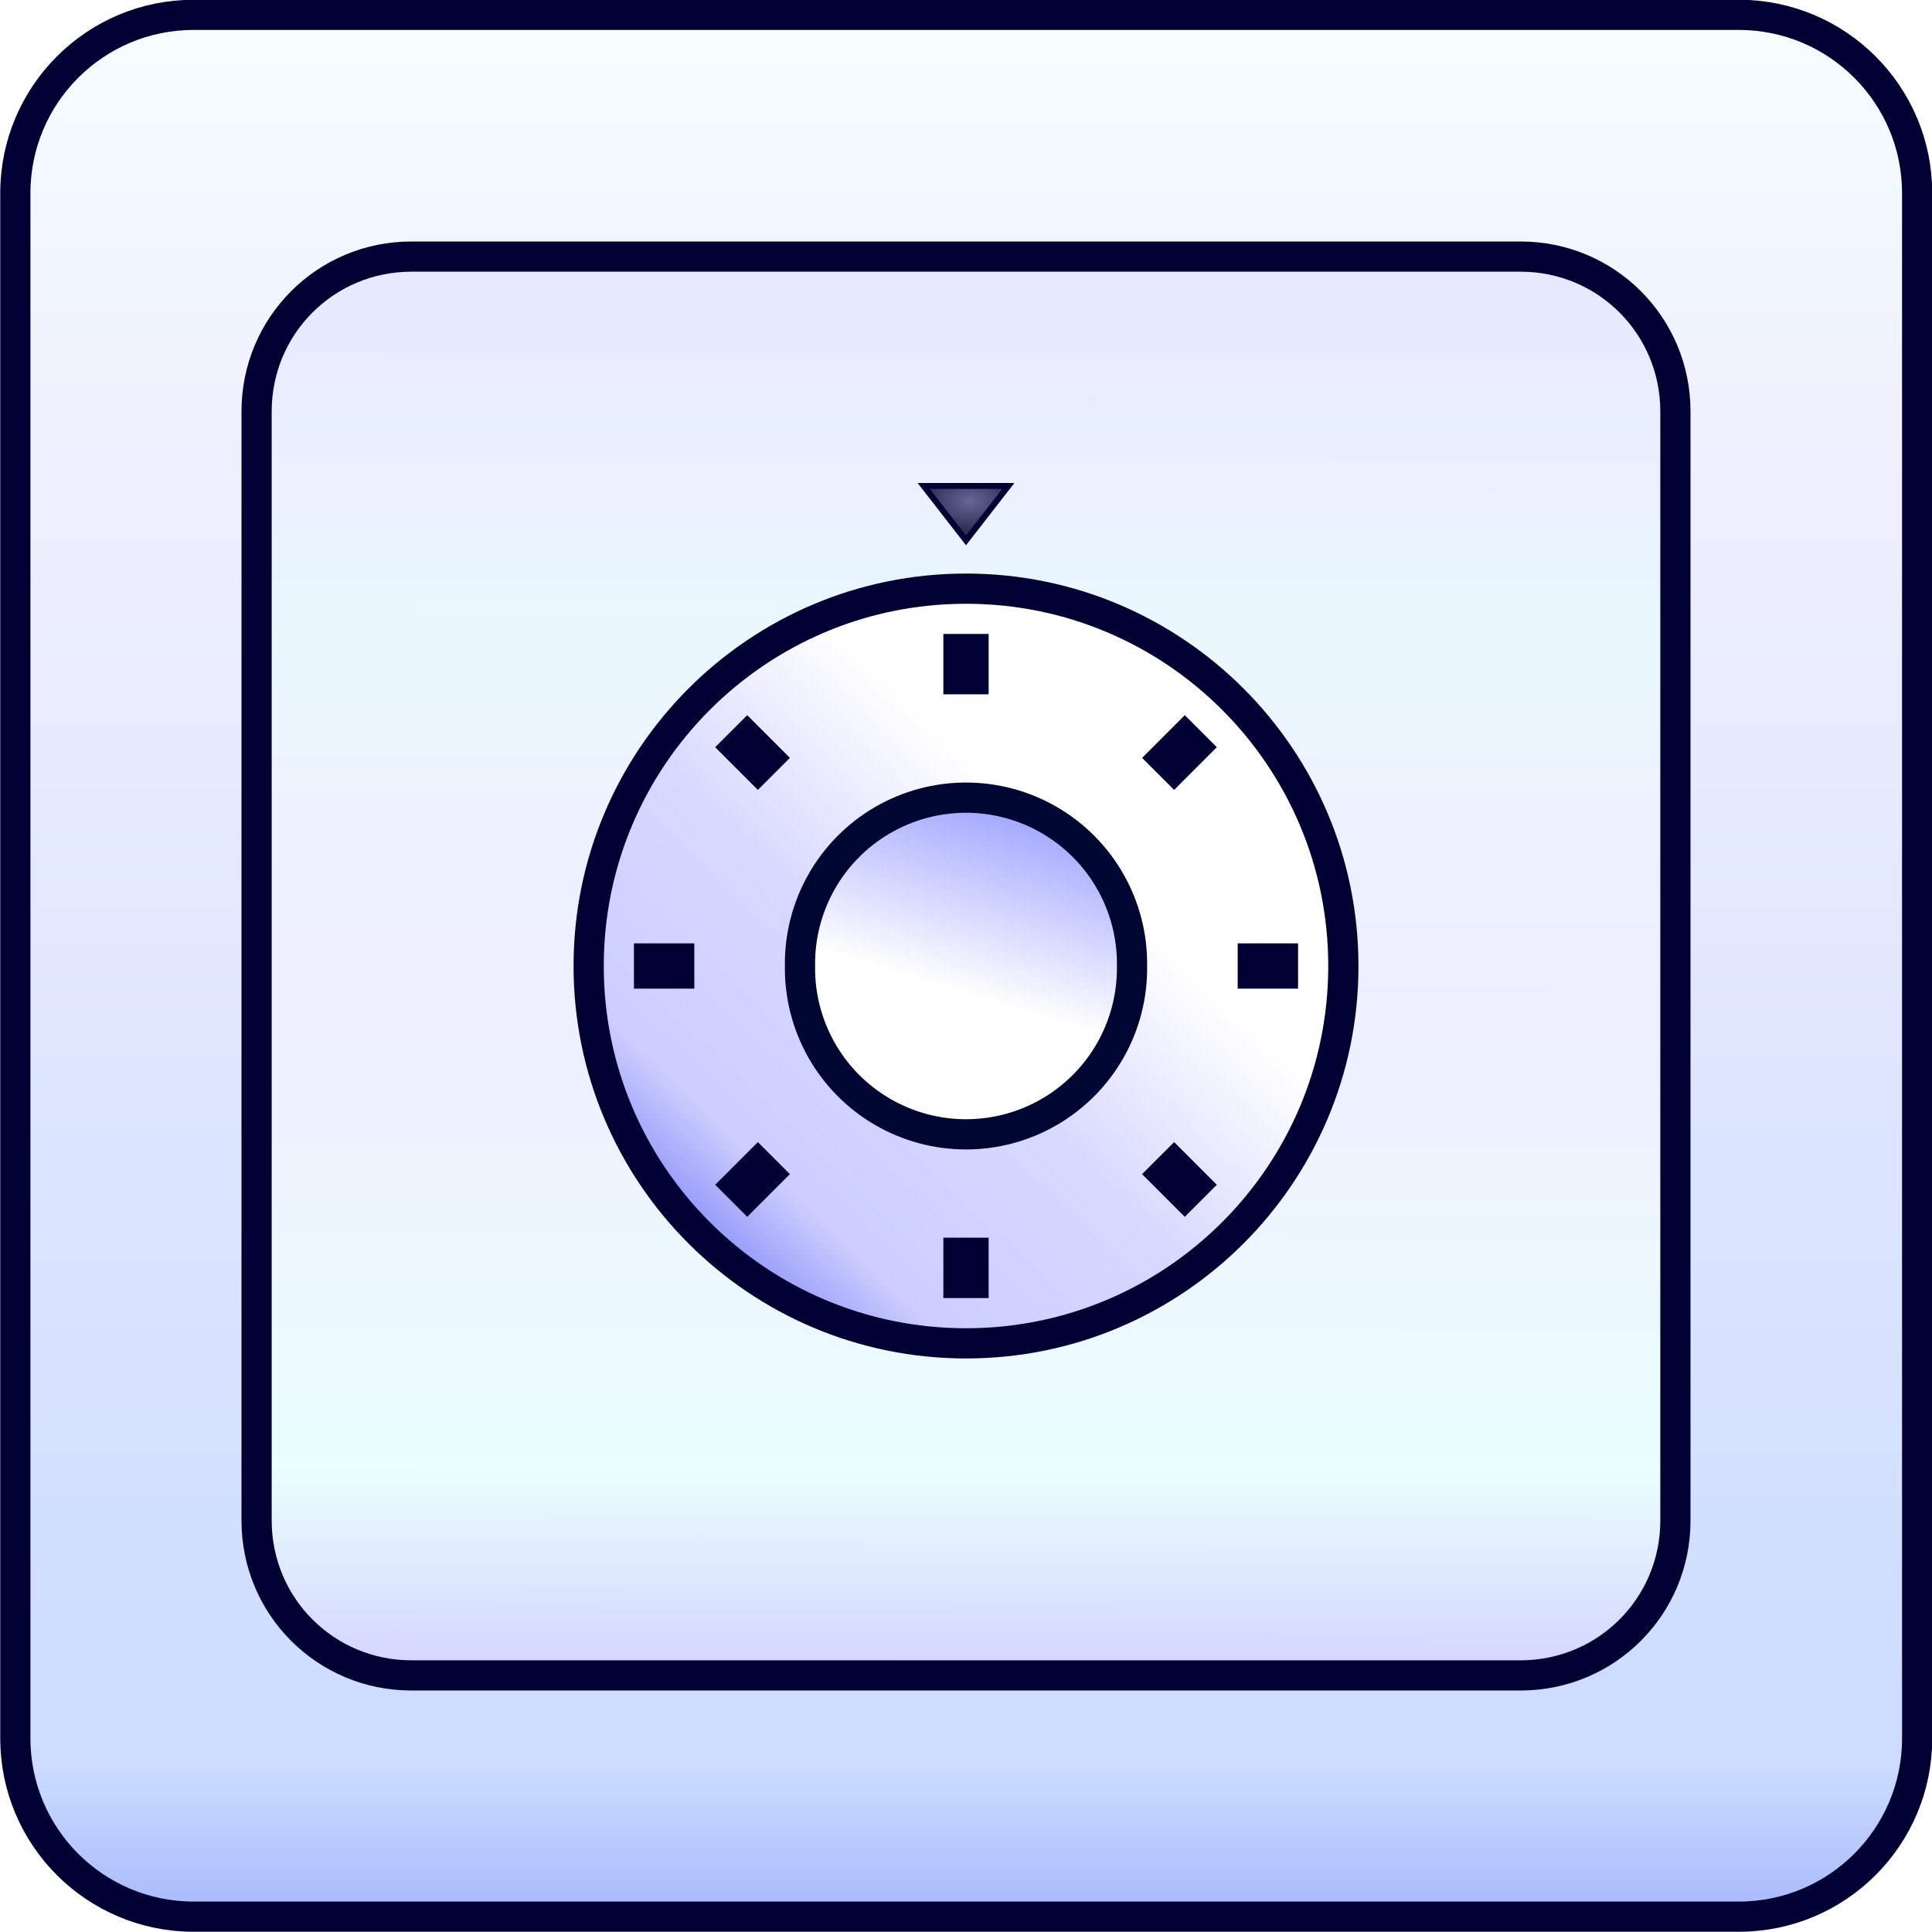
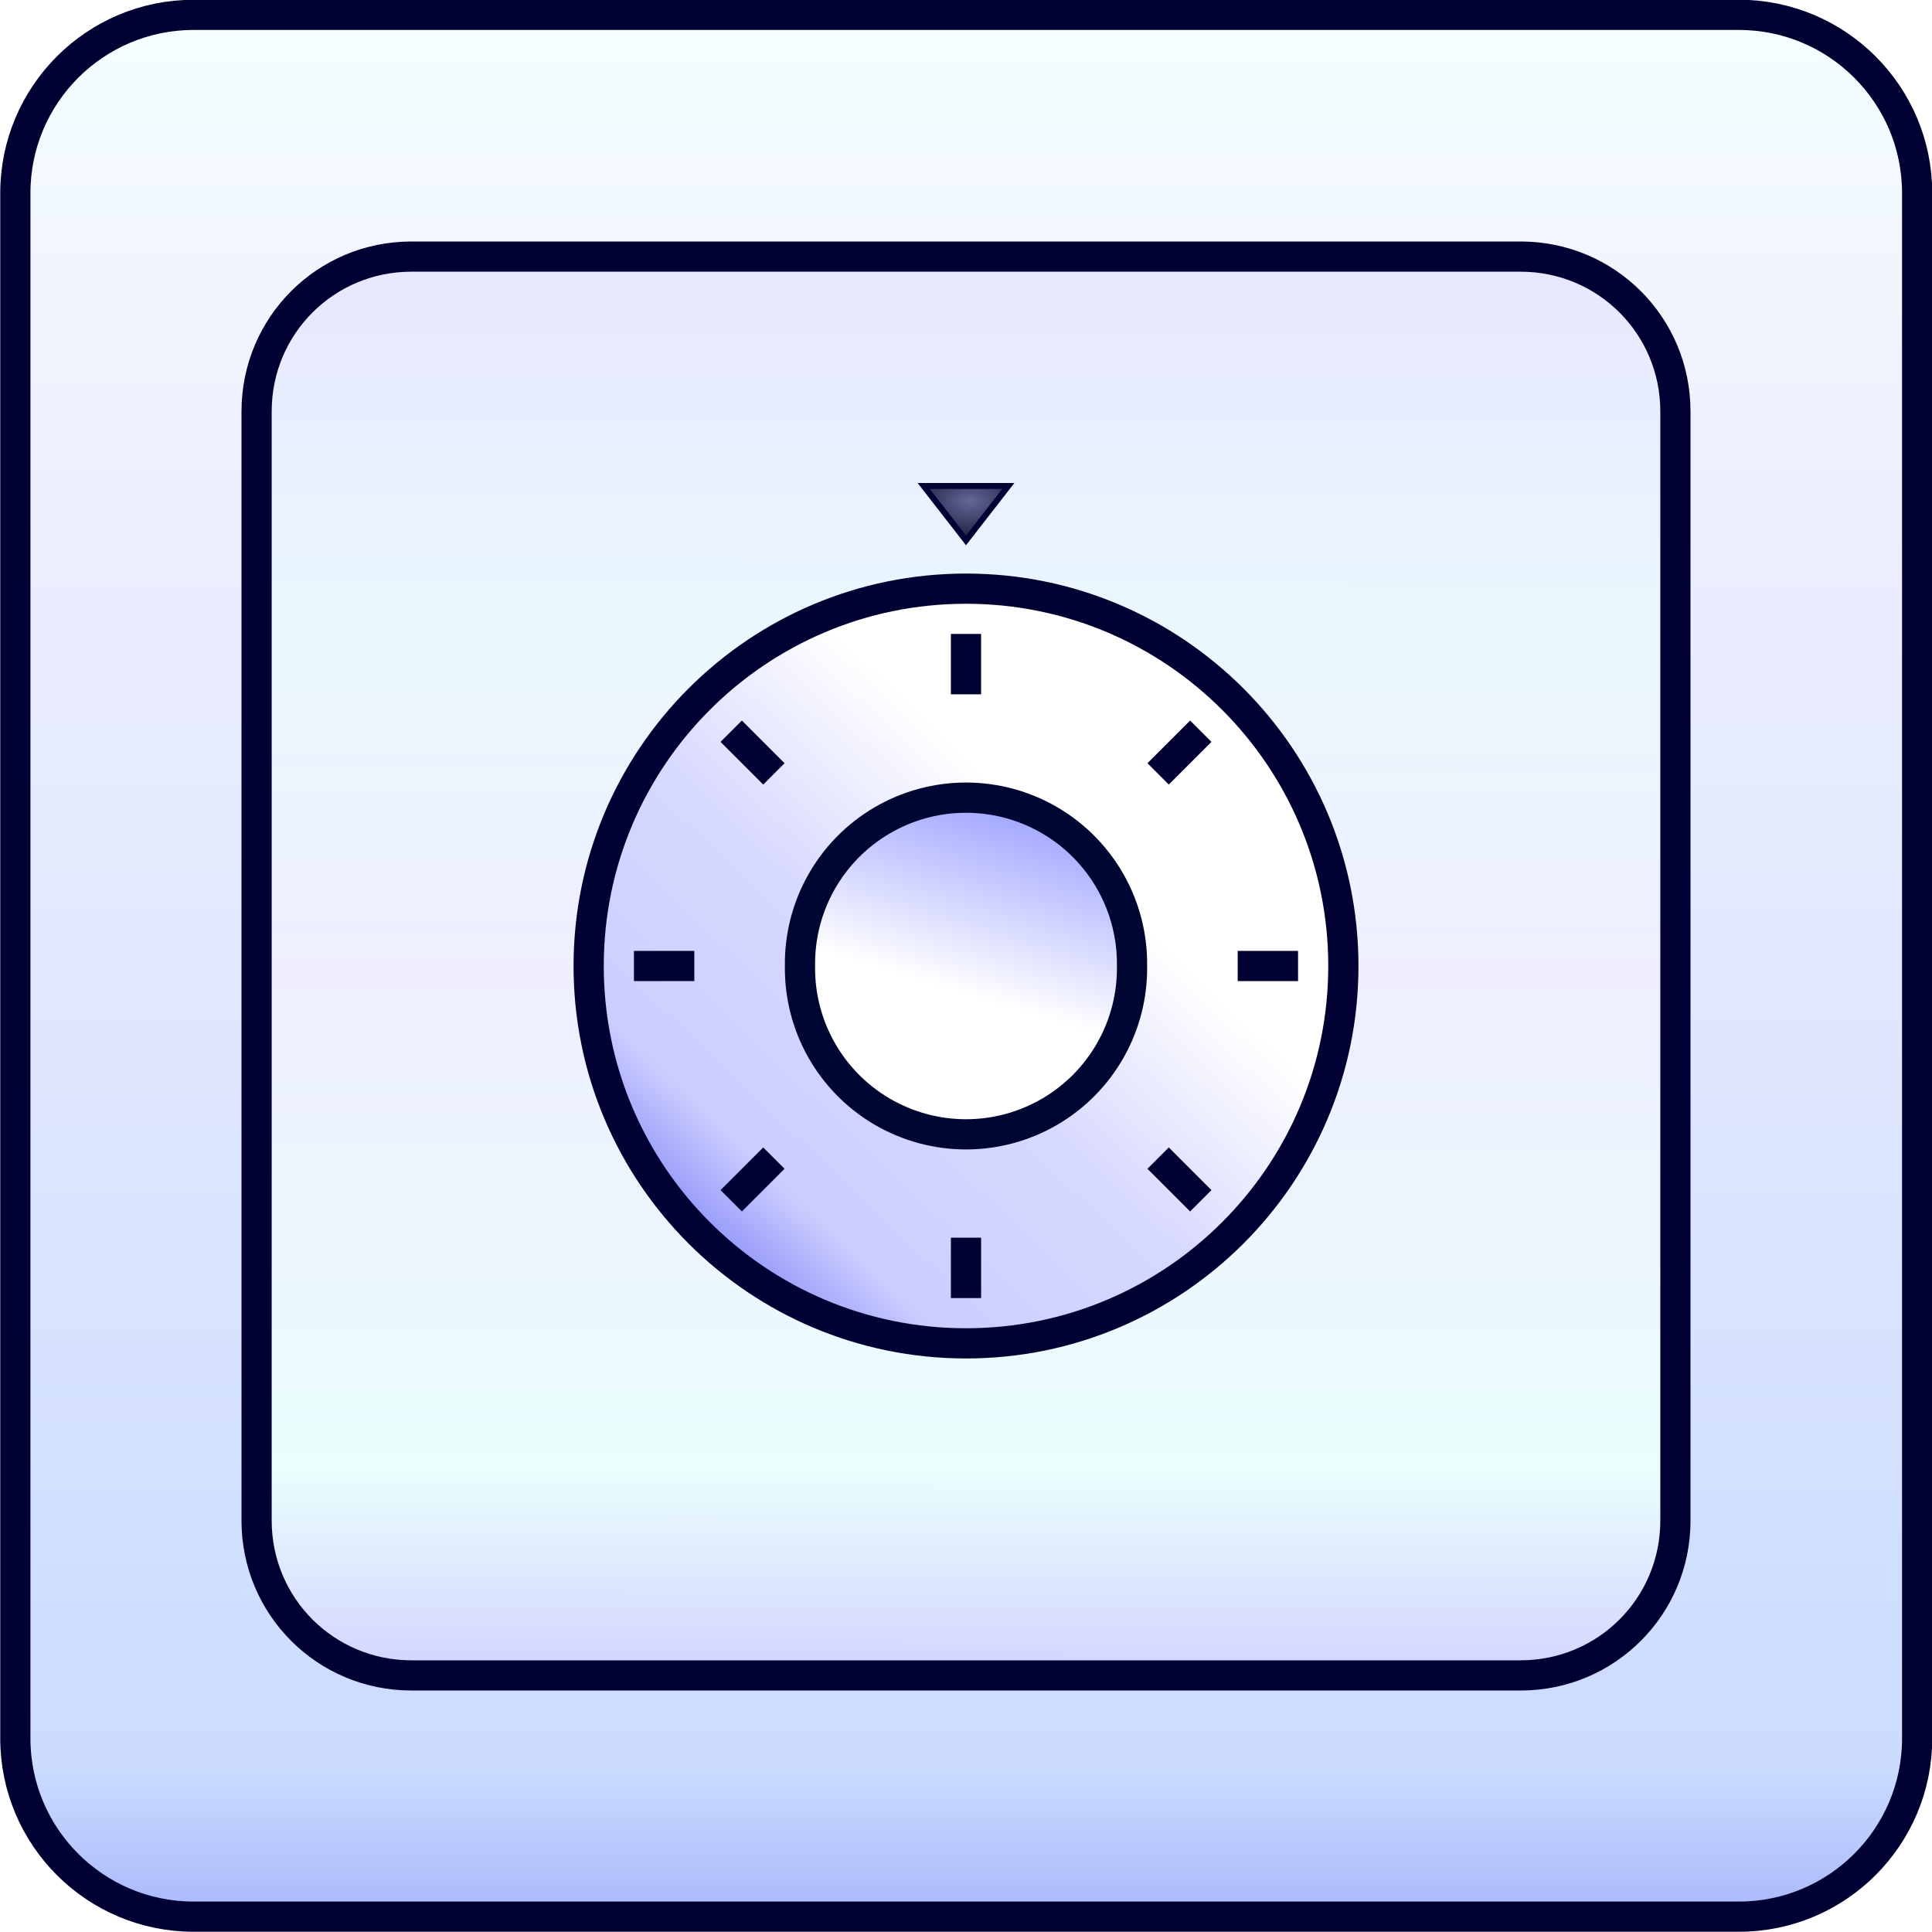
<svg xmlns="http://www.w3.org/2000/svg" xmlns:ns1="http://www.openswatchbook.org/uri/2009/osb" xmlns:xlink="http://www.w3.org/1999/xlink" width="64" height="64" id="svg2991" version="1.1">
  <defs id="defs2993">
    <linearGradient id="linearGradient5675">
      <stop style="stop-color:#0019a1;stop-opacity:1;" offset="0" id="stop5677" />
      <stop id="stop5683" offset="0.04" style="stop-color:#9fa4ff;stop-opacity:1;" />
      <stop style="stop-color:#ffffff;stop-opacity:1;" offset="1" id="stop5679" />
    </linearGradient>
    <linearGradient id="linearGradient5655">
      <stop id="stop5673" offset="0" style="stop-color:#6167f3;stop-opacity:1;" />
      <stop id="stop5663" offset="0.277" style="stop-color:#cbcdff;stop-opacity:1;" />
      <stop style="stop-color:#d8d9ff;stop-opacity:1;" offset="0.65" id="stop5665" />
      <stop style="stop-color:#ffffff;stop-opacity:1;" offset="1" id="stop5659" />
    </linearGradient>
    <linearGradient id="linearGradient5384">
      <stop style="stop-color:#656794;stop-opacity:1;" offset="0" id="stop5386" />
      <stop id="stop5392" offset="1" style="stop-color:#292b51;stop-opacity:1;" />
    </linearGradient>
    <linearGradient id="linearGradient5338">
      <stop style="stop-color:#e7e8fe;stop-opacity:1;" offset="0" id="stop5340" />
      <stop id="stop5653" offset="0.265" style="stop-color:#eaf8fe;stop-opacity:1;" />
      <stop id="stop5350" offset="0.504" style="stop-color:#eeeeff;stop-opacity:1;" />
      <stop id="stop5346" offset="0.859" style="stop-color:#eafefd;stop-opacity:1;" />
      <stop style="stop-color:#d3d6ff;stop-opacity:1;" offset="1" id="stop5342" />
    </linearGradient>
    <linearGradient id="linearGradient5312">
      <stop style="stop-color:#a7b7fb;stop-opacity:1;" offset="0" id="stop5314" />
      <stop id="stop5352" offset="0.081" style="stop-color:#cbdcff;stop-opacity:1;" />
      <stop id="stop5320" offset="0.752" style="stop-color:#eeeffe;stop-opacity:1;" />
      <stop style="stop-color:#f5feff;stop-opacity:1;" offset="1" id="stop5316" />
    </linearGradient>
    <linearGradient id="linearGradient5302" ns1:paint="solid">
      <stop style="stop-color:#000000;stop-opacity:1;" offset="0" id="stop5304" />
    </linearGradient>
    <filter color-interpolation-filters="sRGB" height="1" width="1" y="0" x="0" id="gradient">
      <feImage id="feImage5560" result="z" xlink:href="#symbolz" />
      <feComponentTransfer id="feComponentTransfer5562" result="invz" in="z">
        <feFuncR id="feFuncR5564" exponent="-1" amplitude="0.01" type="gamma" />
      </feComponentTransfer>
      <feImage id="feImage5566" result="x" xlink:href="#symbolx" />
      <feComposite id="feComposite5568" k4="0.5" k2="-35.211" k1="70.423" operator="arithmetic" result="pf" in2="x" in="invz" k3="0" />
      <feComposite id="feComposite5570" k4="0.5" k2="-0.568" k1="1.136" operator="arithmetic" result="zpf" in2="pf" in="z" k3="0" />
      <feComposite id="feComposite5572" k4="0.625" k3="-1.25" k2="1" operator="arithmetic" result="r" in2="zpf" in="x" k1="0" />
      <feComposite id="feComposite5574" k4="0.5" k2="-35.211" k1="70.423" operator="arithmetic" result="c" in2="r" in="invz" k3="0" />
      <feComposite id="feComposite5576" k4="-0.5" k3="1" k2="1" operator="arithmetic" result="pf" in2="c" in="pf" k1="0" />
      <feComposite id="feComposite5578" k4="0.5" k2="-0.71" k1="1.42" operator="arithmetic" result="zpf" in2="pf" in="z" k3="0" />
      <feComposite id="feComposite5580" k4="0.5" k3="-1" k2="1" operator="arithmetic" result="r" in2="zpf" in="x" k1="0" />
      <feComposite id="feComposite5582" k4="0.5" k2="-35.211" k1="70.423" operator="arithmetic" result="c" in2="r" in="invz" k3="0" />
      <feComposite id="feComposite5584" k4="-0.5" k3="1" k2="1" operator="arithmetic" result="pf" in2="c" in="pf" k1="0" />
      <feColorMatrix id="feColorMatrix5586" values="0.98 0 0 0 0.01  0 0 0 0 1  0 0 0 0 0  0 0 0 1 0" type="matrix" result="f" in="pf" />
      <feImage id="feImage5588" result="xoffset" xlink:href="#symbolxoffset" />
      <feComposite id="feComposite5590" k3="0.5" k2="0.5" operator="arithmetic" result="fp" in2="xoffset" in="f" k1="0" k4="0" />
      <feImage id="feImage5592" result="stops" xlink:href="#symbolstops" />
      <feDisplacementMap id="feDisplacementMap5594" yChannelSelector="G" xChannelSelector="R" scale="300" in2="fp" in="stops" />
    </filter>
    <g id="symbolxoffset">
      <linearGradient id="gradientxoffset">
        <stop id="stop5553" stop-color="#F00" offset="0" />
        <stop id="stop5555" stop-color="#000" offset="1" />
      </linearGradient>
      <rect id="rect5557" height="150" width="150" x="0" y="0" style="fill:url(#gradientxoffset)" />
    </g>
    <g id="symbolstops">
      <linearGradient x2="0.99" x1="0.01" id="gradientstops">
        <stop id="stop5541" stop-color="#f00" offset="0" />
        <stop id="stop5543" stop-color="#0f0" offset="0.33" />
        <stop id="stop5545" stop-color="#00f" offset="0.67" />
        <stop id="stop5547" stop-opacity="0" stop-color="#000" offset="1" />
      </linearGradient>
      <rect id="rect5549" height="150" width="150" x="0" y="0" style="fill:url(#gradientstops)" />
    </g>
    <g id="symbolx">
      <linearGradient id="gradientx">
        <stop id="stop5533" stop-color="#000" offset="0" />
        <stop id="stop5535" stop-color="#F00" offset="1" />
      </linearGradient>
      <rect id="rect5537" height="150" width="150" x="0" y="0" style="fill:url(#gradientx)" />
    </g>
    <g id="symbolz">
      <radialGradient r="0.71" id="gradientz">
        <stop id="stop5523" stop-color="rgb(1%,0%,0%)" offset="0" />
        <stop id="stop5525" stop-color="rgb(1%,0%,0%)" offset="0.01" />
        <stop id="stop5527" stop-color="#f00" offset="1" />
      </radialGradient>
      <rect id="rect5529" height="150" width="150" x="0" y="0" style="fill:url(#gradientz)" />
    </g>
    <radialGradient xlink:href="#linearGradient5384" id="radialGradient3827" gradientUnits="userSpaceOnUse" gradientTransform="matrix(0.6229912,0,0,0.4074969,14.93326,459.8274)" cx="27.611" cy="11.71" fx="27.611" fy="11.71" r="2.525" />
    <linearGradient xlink:href="#linearGradient5675" id="linearGradient3829" gradientUnits="userSpaceOnUse" x1="31.317" y1="25.657" x2="29.491" y2="31.648" />
    <linearGradient xlink:href="#linearGradient5655" id="linearGradient3831" gradientUnits="userSpaceOnUse" x1="24.67" y1="42.603" x2="37.268" y2="29.376" />
    <linearGradient xlink:href="#linearGradient5338" id="linearGradient3833" gradientUnits="userSpaceOnUse" gradientTransform="matrix(0.9202846,0,0,0.9202846,2.550894,450.5509)" x1="32.214" y1="7.085" x2="32.14" y2="57.151" />
    <linearGradient xlink:href="#linearGradient5312" id="linearGradient3835" gradientUnits="userSpaceOnUse" gradientTransform="matrix(0.9997523,0,0,0.9997523,0.01562808,448.0003)" spreadMethod="pad" x1="32.118" y1="63.646" x2="32.118" y2="0.472" />
  </defs>
  <g id="layer1" transform="translate(-4.2915344e-6,-448)">
    <rect style="fill:url(#linearGradient3835);fill-opacity:1;fill-rule:nonzero;stroke:#000132;stroke-width:1;stroke-linecap:butt;stroke-linejoin:miter;stroke-miterlimit:4;stroke-opacity:1;stroke-dasharray:none" id="rect3003" width="63" height="63" x="0.508" y="448.492" ry="5.906" />
    <path id="rect3789" style="fill:url(#linearGradient3833);fill-opacity:1;stroke:#000132;stroke-width:1;stroke-miterlimit:4;stroke-opacity:1;stroke-dasharray:none" d="m 13.627,456.5 36.746,0 c 2.841,0 5.127,2.287 5.127,5.127 l 0,36.746 c 0,2.841 -2.287,5.127 -5.127,5.127 l -36.746,0 c -2.841,0 -5.127,-2.287 -5.127,-5.127 l 0,-36.746 c 0,-2.841 2.287,-5.127 5.127,-5.127 z" />
    <path style="fill:url(#linearGradient3831);fill-opacity:1;stroke:#000132;stroke-width:0.912;stroke-miterlimit:4;stroke-opacity:1;stroke-dasharray:none" id="path3836" d="m 45.934,33.122 a 11.395,11.395 0 1 1 -22.79,0 11.395,11.395 0 1 1 22.79,0 z" transform="matrix(1.096989,0,0,1.096989,-5.88863,443.6658)" />
    <path style="fill:url(#linearGradient3829);fill-opacity:1;stroke:#000632;stroke-width:0.935;stroke-miterlimit:4;stroke-opacity:1;stroke-dasharray:none" id="path3838" d="m 34.598,30.76 a 5.137,5.137 0 1 1 -10.273,0 5.137,5.137 0 1 1 10.273,0 z" transform="matrix(1.070634,0,0,1.070634,0.4577692,447.0671)" />
    <path id="path3856" style="fill:url(#radialGradient3827);fill-opacity:1;stroke:#000132;stroke-width:0.197;stroke-miterlimit:4;stroke-opacity:1;stroke-dasharray:none" d="m 32,465.902 -0.701,-0.902 -0.701,-0.902 1.402,0 1.402,0 -0.701,0.902 z" />
-     <rect style="fill:#000132;fill-opacity:1;fill-rule:nonzero;stroke:none" id="rect3855" width="1.5" height="2" x="31.25" y="469" />
+     <rect style="fill:#000132;fill-opacity:1;fill-rule:nonzero;stroke:none" id="rect3855" width="1" height="2" x="31.5" y="469" />
    <use x="0" y="0" xlink:href="#rect3855" transform="matrix(0.7071075,0.7071075,-0.7071068,0.7071068,348.7838,117.9613)" id="use3079" width="512" height="512" />
    <use x="0" y="0" xlink:href="#rect3855" transform="matrix(0,1.000001,-1,0,512,448)" id="use3081" width="512" height="512" />
    <use x="0" y="0" xlink:href="#rect3855" transform="matrix(-0.7071075,0.7071075,-0.7071068,-0.7071068,394.0387,796.7838)" id="use3083" width="512" height="512" />
    <use x="0" y="0" xlink:href="#rect3855" transform="matrix(-1.000001,0,0,-1,64.00004,960)" id="use3085" width="512" height="512" />
    <use x="0" y="0" xlink:href="#rect3855" transform="matrix(-0.7071075,-0.7071075,0.7071068,-0.7071068,-284.7838,842.0387)" id="use3087" width="512" height="512" />
    <use x="0" y="0" xlink:href="#rect3855" transform="matrix(0,-1.000001,1,0,-448,512)" id="use3089" width="512" height="512" />
    <use x="0" y="0" xlink:href="#rect3855" transform="matrix(0.7071075,-0.7071075,0.7071068,0.7071068,-330.0387,163.2162)" id="use3091" width="512" height="512" />
  </g>
</svg>
